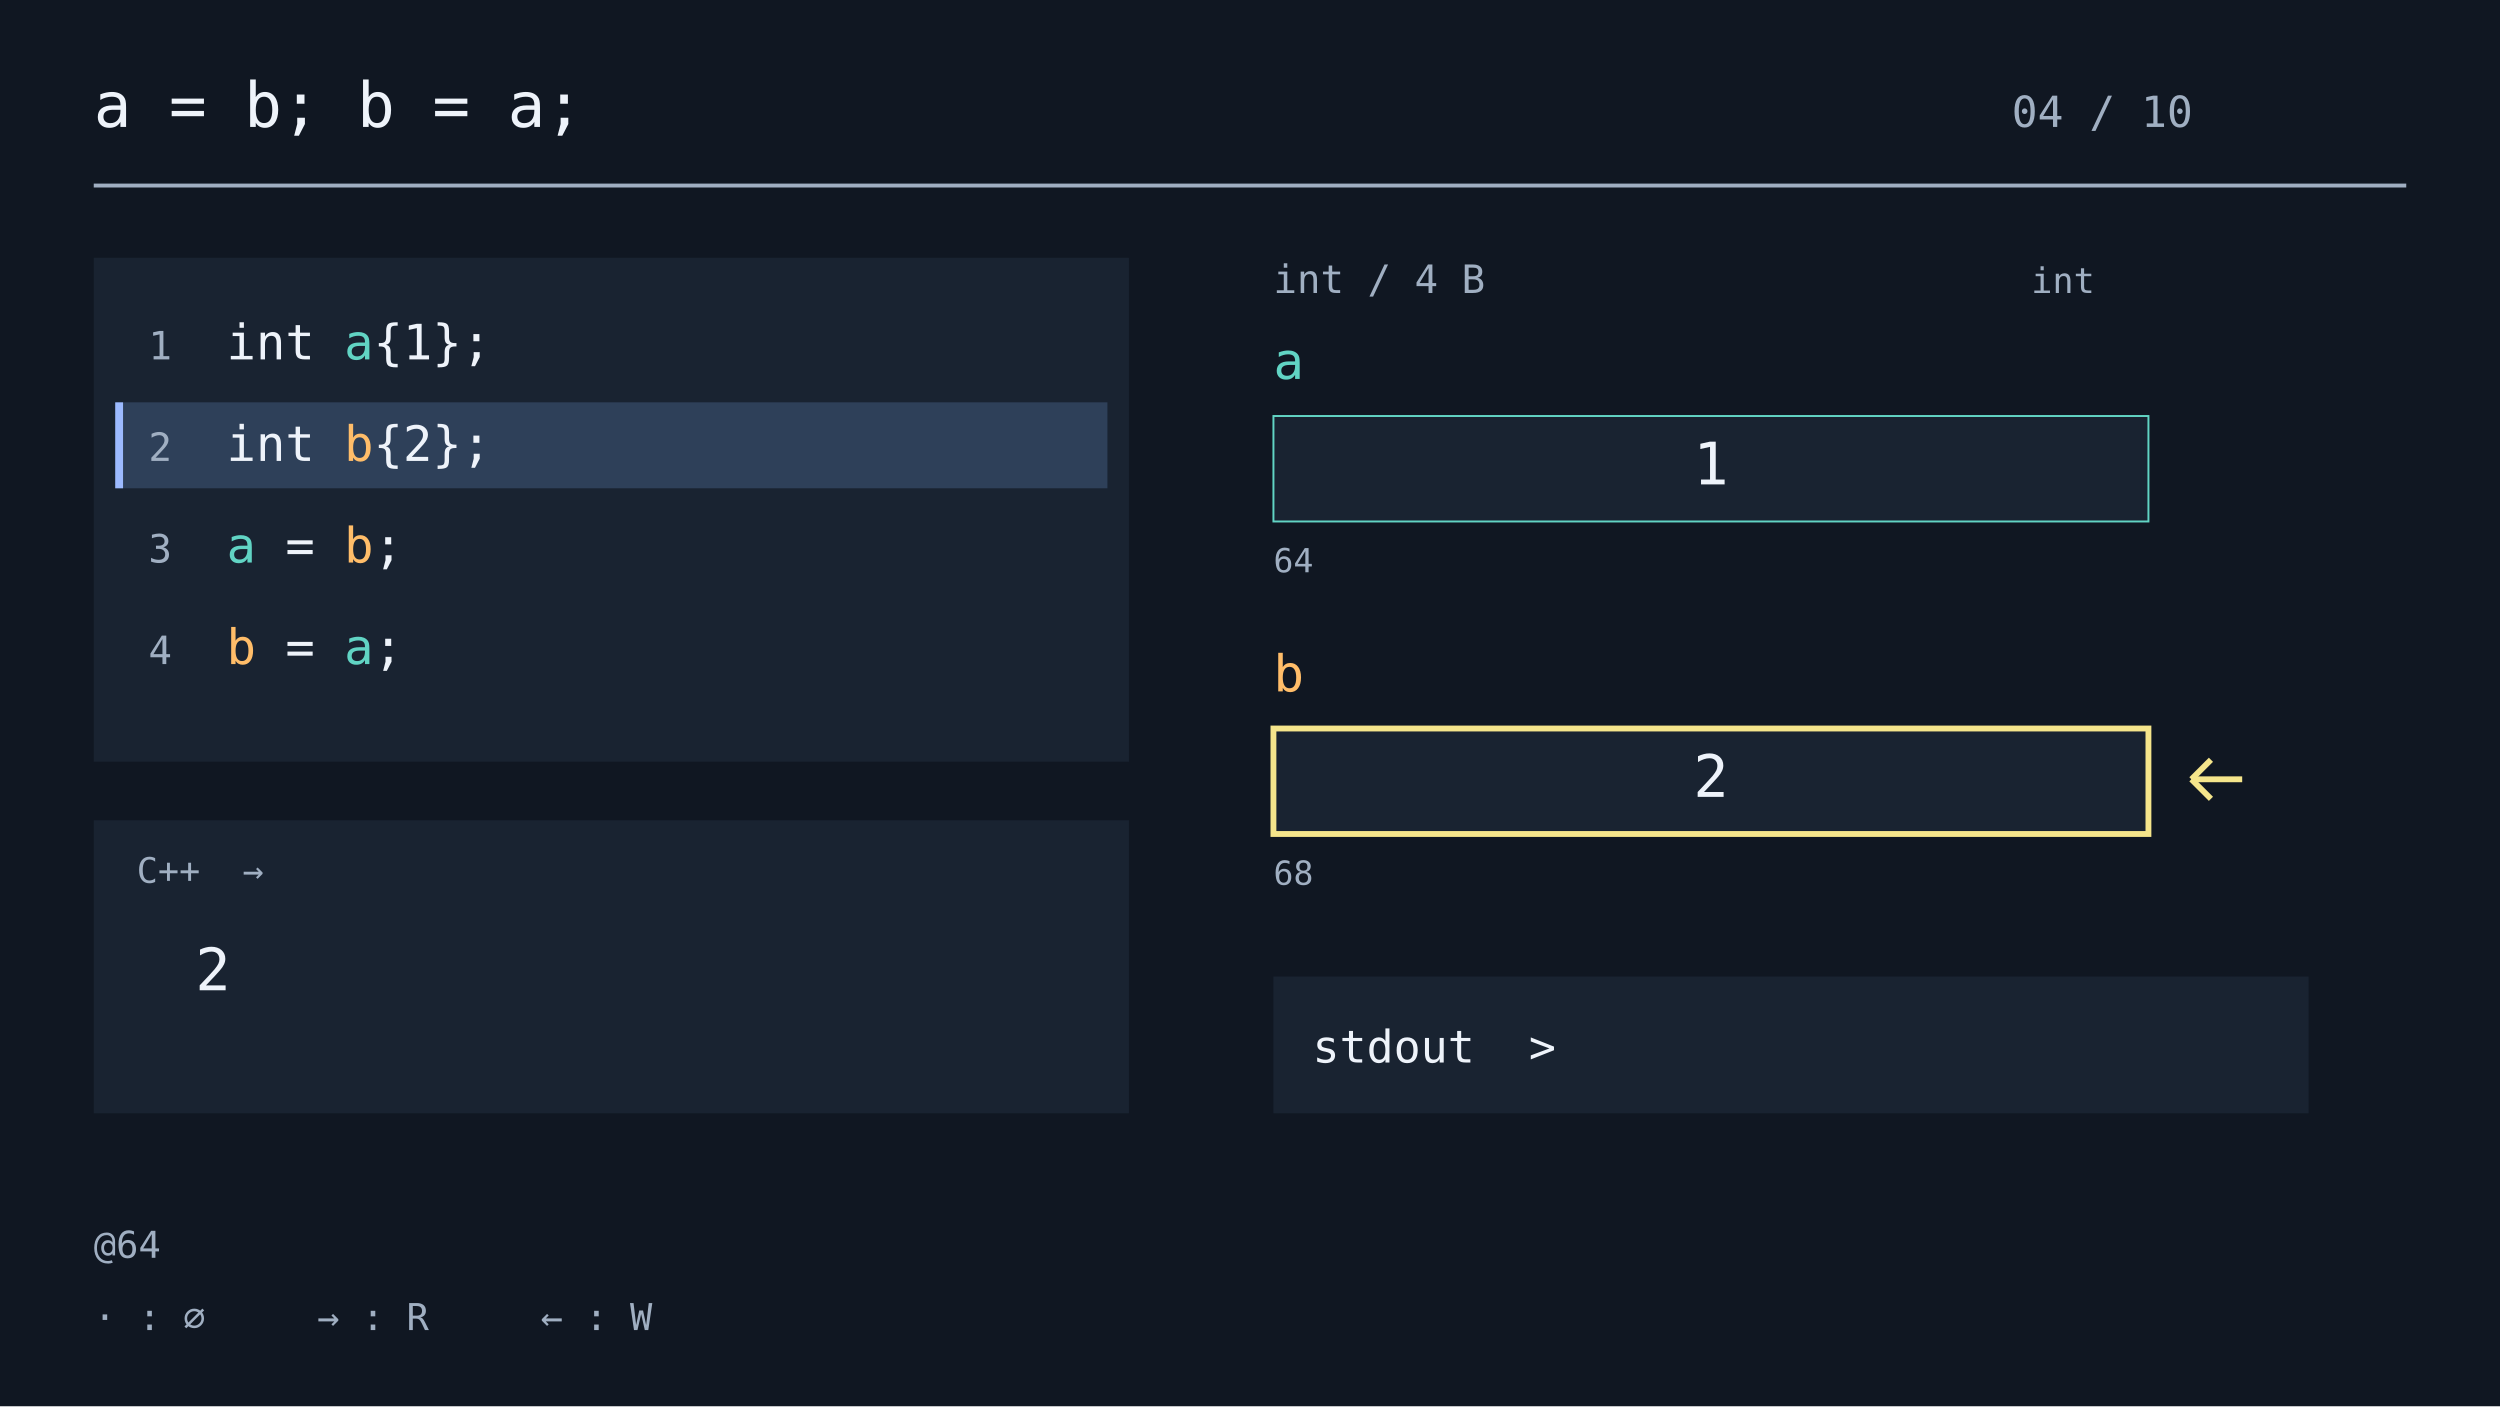
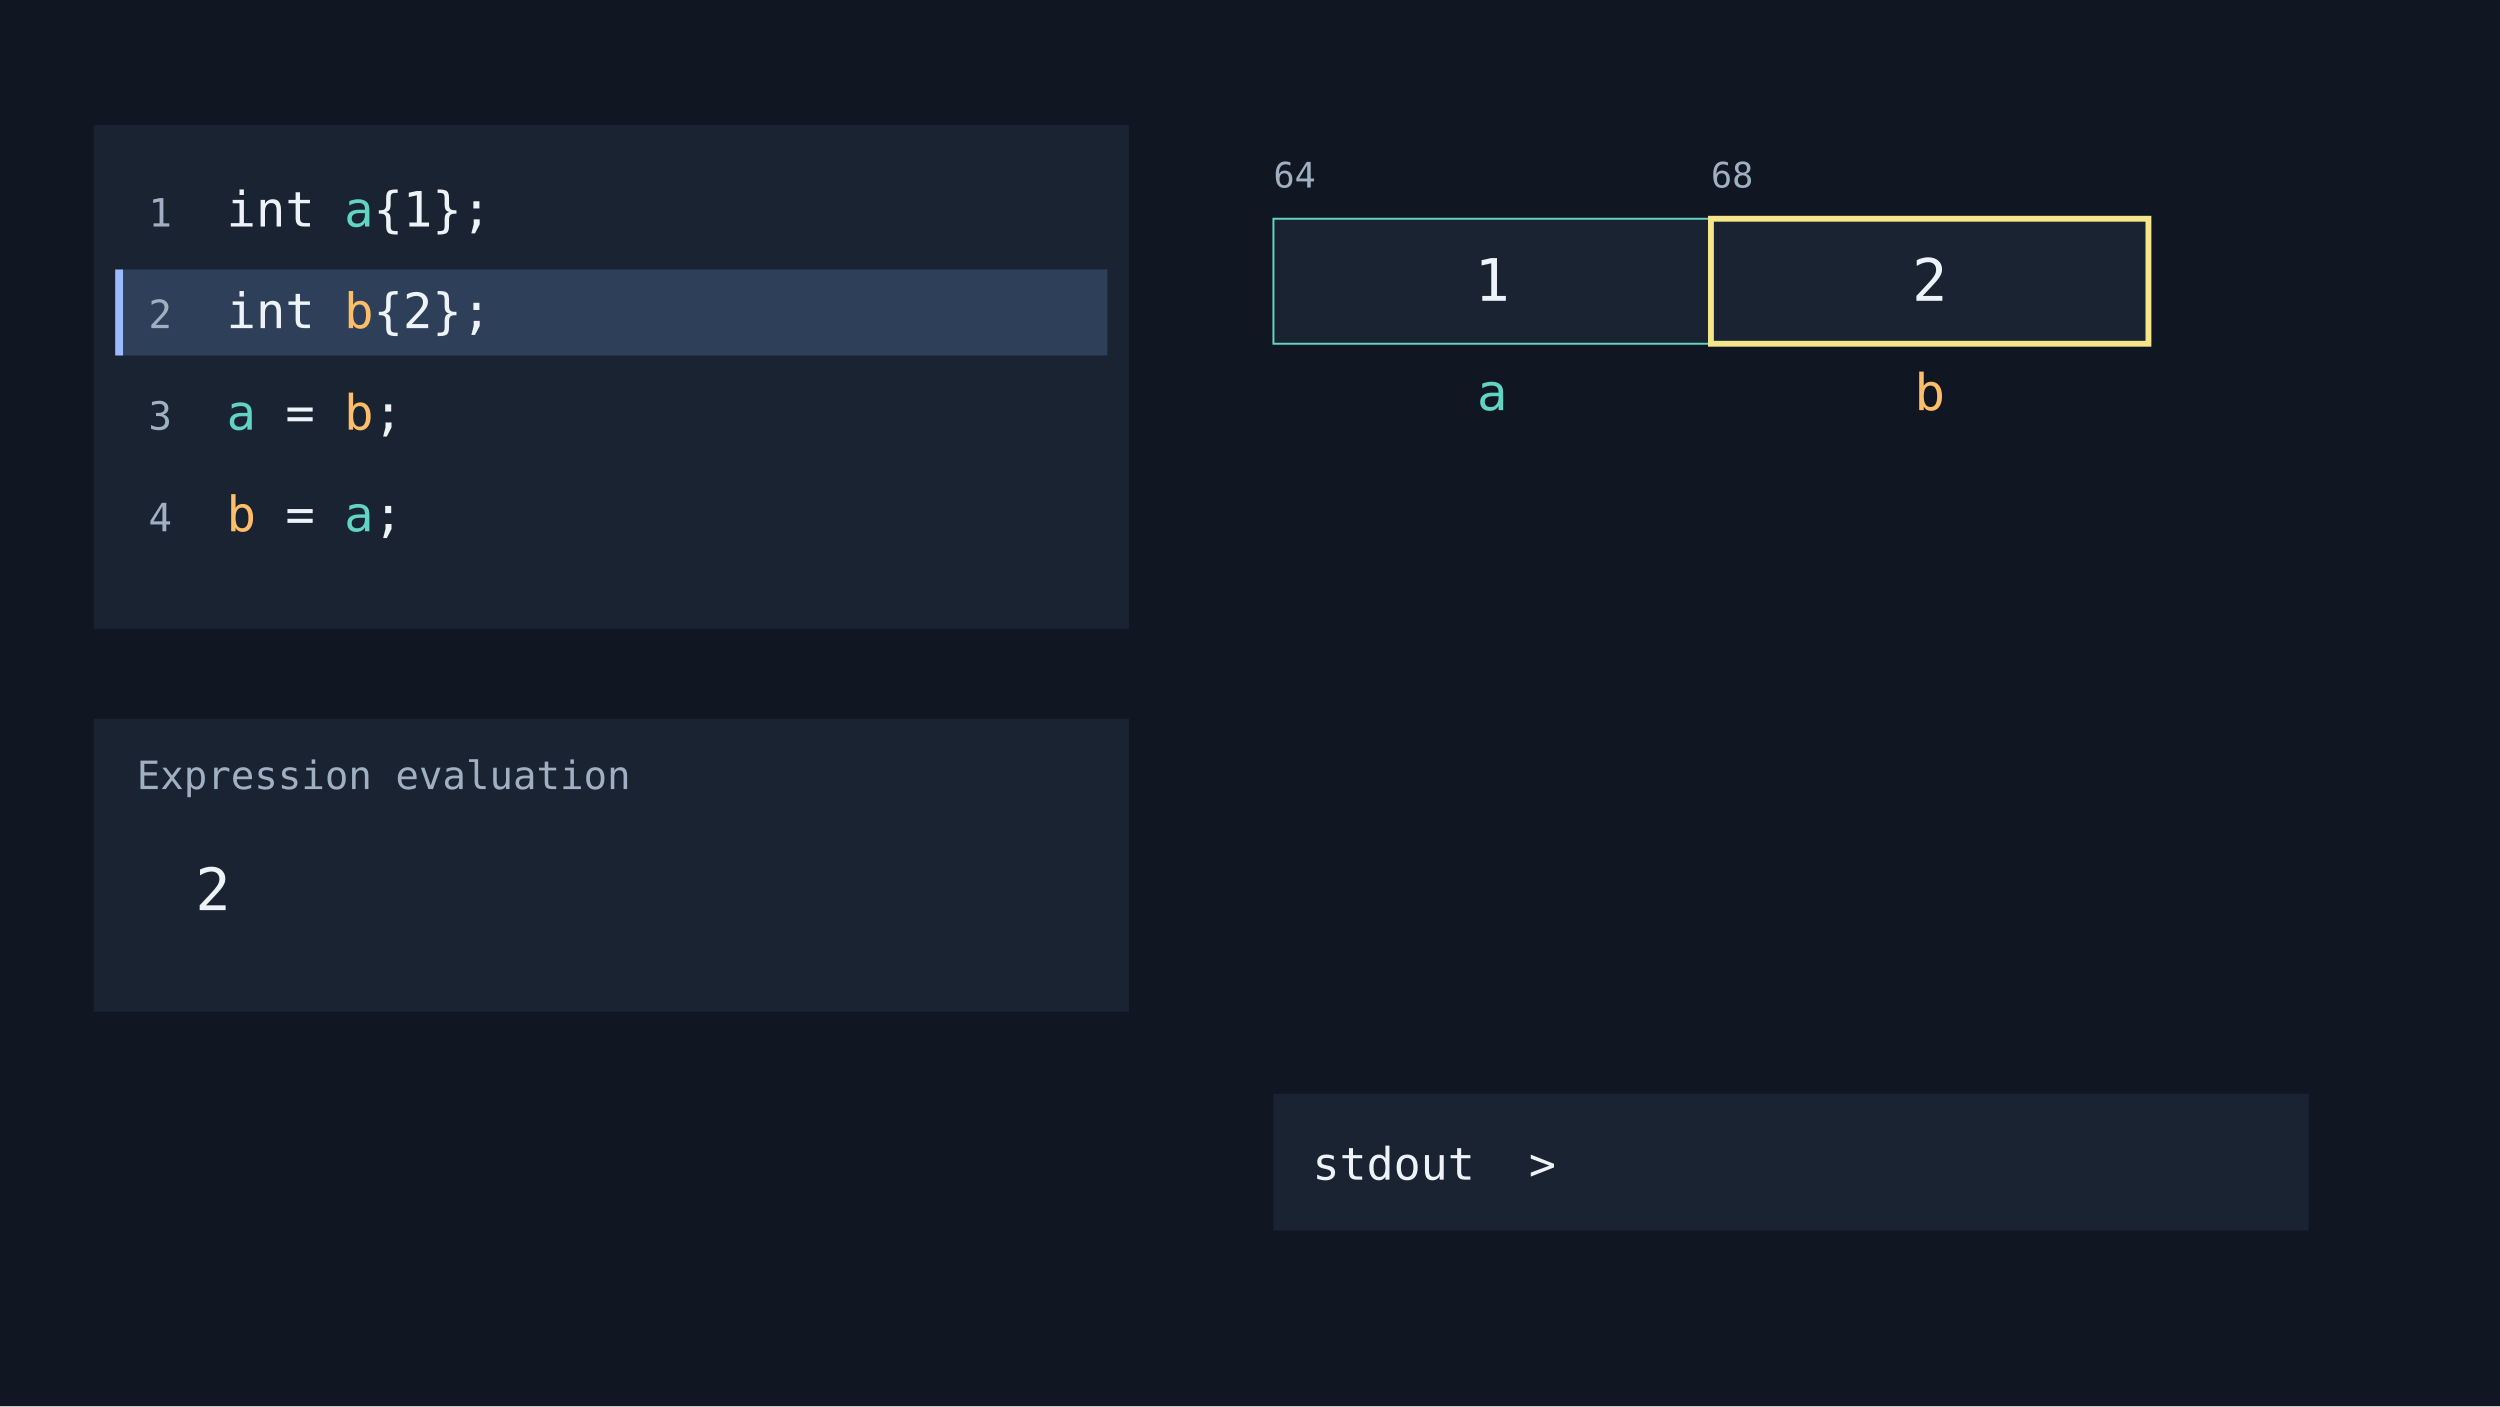
<svg xmlns="http://www.w3.org/2000/svg" viewBox="0 0 1280 720" width="1280" height="720" role="img">
  <rect x="0" y="0" width="1280" height="720" fill="#101722" stroke="none" stroke-width="1" />
-   <text x="48" y="65" font-family="DejaVu Sans Mono,monospace" font-size="32" fill="#eef3fa" xml:space="preserve">a = b; b = a;</text>
-   <text x="1030" y="65" font-family="DejaVu Sans Mono,monospace" font-size="22" fill="#a0afc2" xml:space="preserve">04 / 10</text>
-   <line x1="48" y1="95" x2="1232" y2="95" stroke="#a0afc2" stroke-width="2" />
-   <rect x="48" y="132" width="530" height="258" fill="#192331" stroke="none" stroke-width="1" />
-   <rect x="48" y="420" width="530" height="150" fill="#192331" stroke="none" stroke-width="1" />
-   <text x="70" y="452" font-family="DejaVu Sans Mono,monospace" font-size="18" fill="#a0afc2" xml:space="preserve">C++  →</text>
-   <text x="100" y="507" font-family="DejaVu Sans Mono,monospace" font-size="30" fill="#eef3fa" xml:space="preserve">2</text>
-   <text x="652" y="150" font-family="DejaVu Sans Mono,monospace" font-size="20" fill="#a0afc2" xml:space="preserve">int / 4 B</text>
-   <text x="1040" y="150" font-family="DejaVu Sans Mono,monospace" font-size="18" fill="#a0afc2" xml:space="preserve">int</text>
-   <text x="76" y="184" font-family="DejaVu Sans Mono,monospace" font-size="20" fill="#a0afc2" xml:space="preserve">1</text>
-   <text x="116" y="184" font-family="DejaVu Sans Mono,monospace" font-size="25" fill="#eef3fa" xml:space="preserve" />
-   <text x="116.0" y="184" font-family="DejaVu Sans Mono,monospace" font-size="25" fill="#eef3fa" xml:space="preserve">int</text>
-   <text x="161.15" y="184" font-family="DejaVu Sans Mono,monospace" font-size="25" fill="#eef3fa" xml:space="preserve"> </text>
-   <text x="176.2" y="184" font-family="DejaVu Sans Mono,monospace" font-size="25" fill="#61d4c4" xml:space="preserve">a</text>
-   <text x="191.25" y="184" font-family="DejaVu Sans Mono,monospace" font-size="25" fill="#eef3fa" xml:space="preserve">{1};</text>
-   <rect x="59" y="206" width="508" height="44" fill="#2e4059" stroke="none" stroke-width="1" />
-   <rect x="59" y="206" width="4" height="44" fill="#9cbaff" stroke="none" stroke-width="1" />
-   <text x="76" y="236" font-family="DejaVu Sans Mono,monospace" font-size="20" fill="#a0afc2" xml:space="preserve">2</text>
-   <text x="116" y="236" font-family="DejaVu Sans Mono,monospace" font-size="25" fill="#eef3fa" xml:space="preserve" />
-   <text x="116.0" y="236" font-family="DejaVu Sans Mono,monospace" font-size="25" fill="#eef3fa" xml:space="preserve">int</text>
-   <text x="161.15" y="236" font-family="DejaVu Sans Mono,monospace" font-size="25" fill="#eef3fa" xml:space="preserve"> </text>
-   <text x="176.2" y="236" font-family="DejaVu Sans Mono,monospace" font-size="25" fill="#ffbd69" xml:space="preserve">b</text>
-   <text x="191.25" y="236" font-family="DejaVu Sans Mono,monospace" font-size="25" fill="#eef3fa" xml:space="preserve">{2};</text>
-   <text x="76" y="288" font-family="DejaVu Sans Mono,monospace" font-size="20" fill="#a0afc2" xml:space="preserve">3</text>
-   <text x="116" y="288" font-family="DejaVu Sans Mono,monospace" font-size="25" fill="#eef3fa" xml:space="preserve" />
-   <text x="116.0" y="288" font-family="DejaVu Sans Mono,monospace" font-size="25" fill="#61d4c4" xml:space="preserve">a</text>
-   <text x="131.05" y="288" font-family="DejaVu Sans Mono,monospace" font-size="25" fill="#eef3fa" xml:space="preserve"> = </text>
-   <text x="176.2" y="288" font-family="DejaVu Sans Mono,monospace" font-size="25" fill="#ffbd69" xml:space="preserve">b</text>
-   <text x="191.25" y="288" font-family="DejaVu Sans Mono,monospace" font-size="25" fill="#eef3fa" xml:space="preserve">;</text>
-   <text x="76" y="340" font-family="DejaVu Sans Mono,monospace" font-size="20" fill="#a0afc2" xml:space="preserve">4</text>
-   <text x="116" y="340" font-family="DejaVu Sans Mono,monospace" font-size="25" fill="#eef3fa" xml:space="preserve" />
-   <text x="116.0" y="340" font-family="DejaVu Sans Mono,monospace" font-size="25" fill="#ffbd69" xml:space="preserve">b</text>
-   <text x="131.05" y="340" font-family="DejaVu Sans Mono,monospace" font-size="25" fill="#eef3fa" xml:space="preserve"> = </text>
-   <text x="176.2" y="340" font-family="DejaVu Sans Mono,monospace" font-size="25" fill="#61d4c4" xml:space="preserve">a</text>
-   <text x="191.25" y="340" font-family="DejaVu Sans Mono,monospace" font-size="25" fill="#eef3fa" xml:space="preserve">;</text>
-   <text x="652" y="194" font-family="DejaVu Sans Mono,monospace" font-size="26" fill="#61d4c4" xml:space="preserve">a</text>
-   <rect x="652" y="213" width="448" height="54" fill="#192331" stroke="#61d4c4" stroke-width="1" />
-   <text x="866.97" y="248" font-family="DejaVu Sans Mono,monospace" font-size="30" fill="#eef3fa" xml:space="preserve">1</text>
-   <text x="652" y="293" font-family="DejaVu Sans Mono,monospace" font-size="17" fill="#a0afc2" xml:space="preserve">64</text>
-   <text x="652" y="354" font-family="DejaVu Sans Mono,monospace" font-size="26" fill="#ffbd69" xml:space="preserve">b</text>
-   <rect x="652" y="373" width="448" height="54" fill="#192331" stroke="#f5e58b" stroke-width="3" />
-   <text x="866.97" y="408" font-family="DejaVu Sans Mono,monospace" font-size="30" fill="#eef3fa" xml:space="preserve">2</text>
-   <text x="652" y="453" font-family="DejaVu Sans Mono,monospace" font-size="17" fill="#a0afc2" xml:space="preserve">68</text>
-   <line x1="1148" y1="399" x2="1122" y2="399" stroke="#f5e58b" stroke-width="3" />
-   <line x1="1122" y1="399" x2="1132" y2="389" stroke="#f5e58b" stroke-width="3" />
-   <line x1="1122" y1="399" x2="1132" y2="409" stroke="#f5e58b" stroke-width="3" />
-   <rect x="652" y="500" width="530" height="70" fill="#192331" stroke="none" stroke-width="1" />
-   <text x="672" y="544" font-family="DejaVu Sans Mono,monospace" font-size="23" fill="#eef3fa" xml:space="preserve">stdout  &gt; </text>
-   <text x="48" y="644" font-family="DejaVu Sans Mono,monospace" font-size="19" fill="#a0afc2" xml:space="preserve">@64</text>
-   <text x="48" y="681" font-family="DejaVu Sans Mono,monospace" font-size="19" fill="#a0afc2" xml:space="preserve">· : ∅     → : R     ← : W</text>
+   <rect x="48" y="64" width="530" height="258" fill="#192331" stroke="none" stroke-width="1" />
+   <rect x="48" y="368" width="530" height="150" fill="#192331" stroke="none" stroke-width="1" />
+   <text x="70" y="404" font-family="DejaVu Sans Mono,monospace" font-size="20" fill="#a0afc2" xml:space="preserve">Expression evaluation</text>
+   <text x="100" y="466" font-family="DejaVu Sans Mono,monospace" font-size="30" fill="#eef3fa" xml:space="preserve">2</text>
+   <text x="76" y="116" font-family="DejaVu Sans Mono,monospace" font-size="20" fill="#a0afc2" xml:space="preserve">1</text>
+   <text x="116" y="116" font-family="DejaVu Sans Mono,monospace" font-size="25" fill="#eef3fa" xml:space="preserve" />
+   <text x="116.0" y="116" font-family="DejaVu Sans Mono,monospace" font-size="25" fill="#eef3fa" xml:space="preserve">int</text>
+   <text x="161.15" y="116" font-family="DejaVu Sans Mono,monospace" font-size="25" fill="#eef3fa" xml:space="preserve"> </text>
+   <text x="176.2" y="116" font-family="DejaVu Sans Mono,monospace" font-size="25" fill="#61d4c4" xml:space="preserve">a</text>
+   <text x="191.25" y="116" font-family="DejaVu Sans Mono,monospace" font-size="25" fill="#eef3fa" xml:space="preserve">{1};</text>
+   <rect x="59" y="138" width="508" height="44" fill="#2e4059" stroke="none" stroke-width="1" />
+   <rect x="59" y="138" width="4" height="44" fill="#9cbaff" stroke="none" stroke-width="1" />
+   <text x="76" y="168" font-family="DejaVu Sans Mono,monospace" font-size="20" fill="#a0afc2" xml:space="preserve">2</text>
+   <text x="116" y="168" font-family="DejaVu Sans Mono,monospace" font-size="25" fill="#eef3fa" xml:space="preserve" />
+   <text x="116.0" y="168" font-family="DejaVu Sans Mono,monospace" font-size="25" fill="#eef3fa" xml:space="preserve">int</text>
+   <text x="161.15" y="168" font-family="DejaVu Sans Mono,monospace" font-size="25" fill="#eef3fa" xml:space="preserve"> </text>
+   <text x="176.2" y="168" font-family="DejaVu Sans Mono,monospace" font-size="25" fill="#ffbd69" xml:space="preserve">b</text>
+   <text x="191.25" y="168" font-family="DejaVu Sans Mono,monospace" font-size="25" fill="#eef3fa" xml:space="preserve">{2};</text>
+   <text x="76" y="220" font-family="DejaVu Sans Mono,monospace" font-size="20" fill="#a0afc2" xml:space="preserve">3</text>
+   <text x="116" y="220" font-family="DejaVu Sans Mono,monospace" font-size="25" fill="#eef3fa" xml:space="preserve" />
+   <text x="116.0" y="220" font-family="DejaVu Sans Mono,monospace" font-size="25" fill="#61d4c4" xml:space="preserve">a</text>
+   <text x="131.05" y="220" font-family="DejaVu Sans Mono,monospace" font-size="25" fill="#eef3fa" xml:space="preserve"> = </text>
+   <text x="176.2" y="220" font-family="DejaVu Sans Mono,monospace" font-size="25" fill="#ffbd69" xml:space="preserve">b</text>
+   <text x="191.25" y="220" font-family="DejaVu Sans Mono,monospace" font-size="25" fill="#eef3fa" xml:space="preserve">;</text>
+   <text x="76" y="272" font-family="DejaVu Sans Mono,monospace" font-size="20" fill="#a0afc2" xml:space="preserve">4</text>
+   <text x="116" y="272" font-family="DejaVu Sans Mono,monospace" font-size="25" fill="#eef3fa" xml:space="preserve" />
+   <text x="116.0" y="272" font-family="DejaVu Sans Mono,monospace" font-size="25" fill="#ffbd69" xml:space="preserve">b</text>
+   <text x="131.05" y="272" font-family="DejaVu Sans Mono,monospace" font-size="25" fill="#eef3fa" xml:space="preserve"> = </text>
+   <text x="176.2" y="272" font-family="DejaVu Sans Mono,monospace" font-size="25" fill="#61d4c4" xml:space="preserve">a</text>
+   <text x="191.25" y="272" font-family="DejaVu Sans Mono,monospace" font-size="25" fill="#eef3fa" xml:space="preserve">;</text>
+   <text x="652" y="96" font-family="DejaVu Sans Mono,monospace" font-size="18" fill="#a0afc2" xml:space="preserve">64</text>
+   <text x="756.174" y="210" font-family="DejaVu Sans Mono,monospace" font-size="26" fill="#61d4c4" xml:space="preserve">a</text>
+   <rect x="652" y="112" width="224.0" height="64" fill="#192331" stroke="#61d4c4" stroke-width="1" />
+   <text x="754.97" y="154" font-family="DejaVu Sans Mono,monospace" font-size="30" fill="#eef3fa" xml:space="preserve">1</text>
+   <text x="876.0" y="96" font-family="DejaVu Sans Mono,monospace" font-size="18" fill="#a0afc2" xml:space="preserve">68</text>
+   <text x="980.174" y="210" font-family="DejaVu Sans Mono,monospace" font-size="26" fill="#ffbd69" xml:space="preserve">b</text>
+   <rect x="876.0" y="112" width="224.0" height="64" fill="#192331" stroke="#f5e58b" stroke-width="3" />
+   <text x="978.97" y="154" font-family="DejaVu Sans Mono,monospace" font-size="30" fill="#eef3fa" xml:space="preserve">2</text>
+   <rect x="652" y="560" width="530" height="70" fill="#192331" stroke="none" stroke-width="1" />
+   <text x="672" y="604" font-family="DejaVu Sans Mono,monospace" font-size="23" fill="#eef3fa" xml:space="preserve">stdout  &gt; </text>
</svg>
